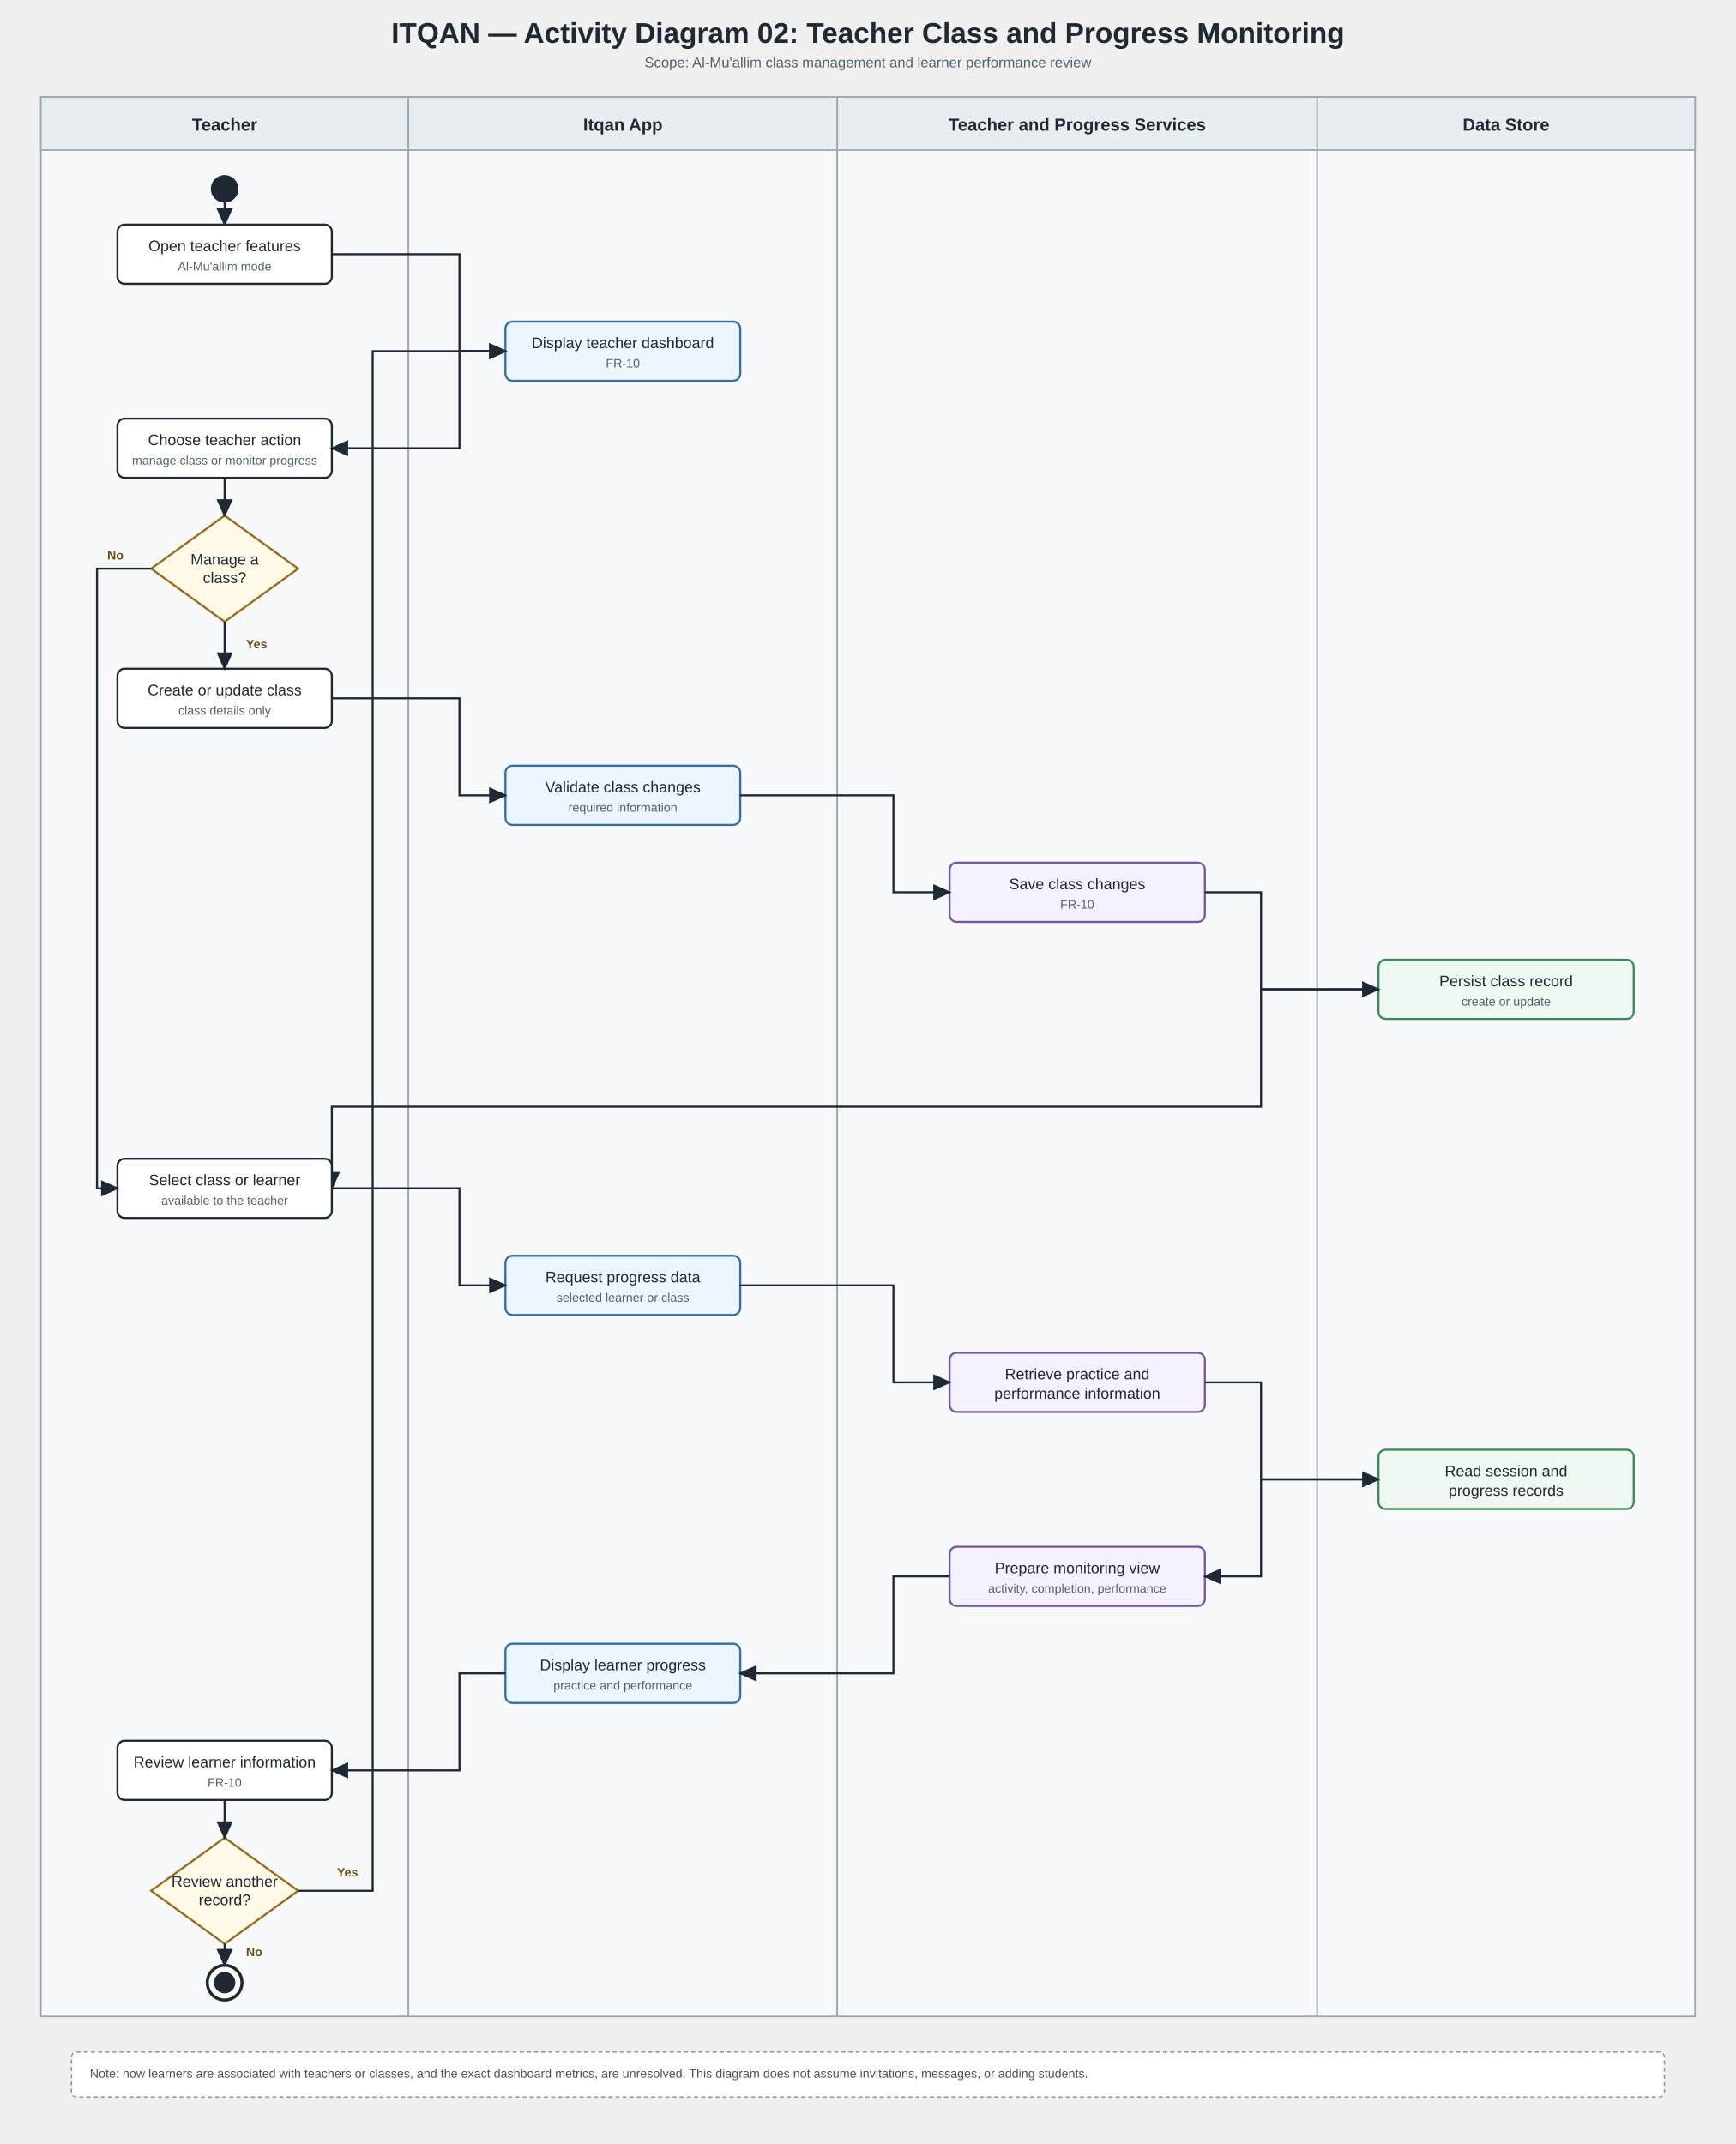
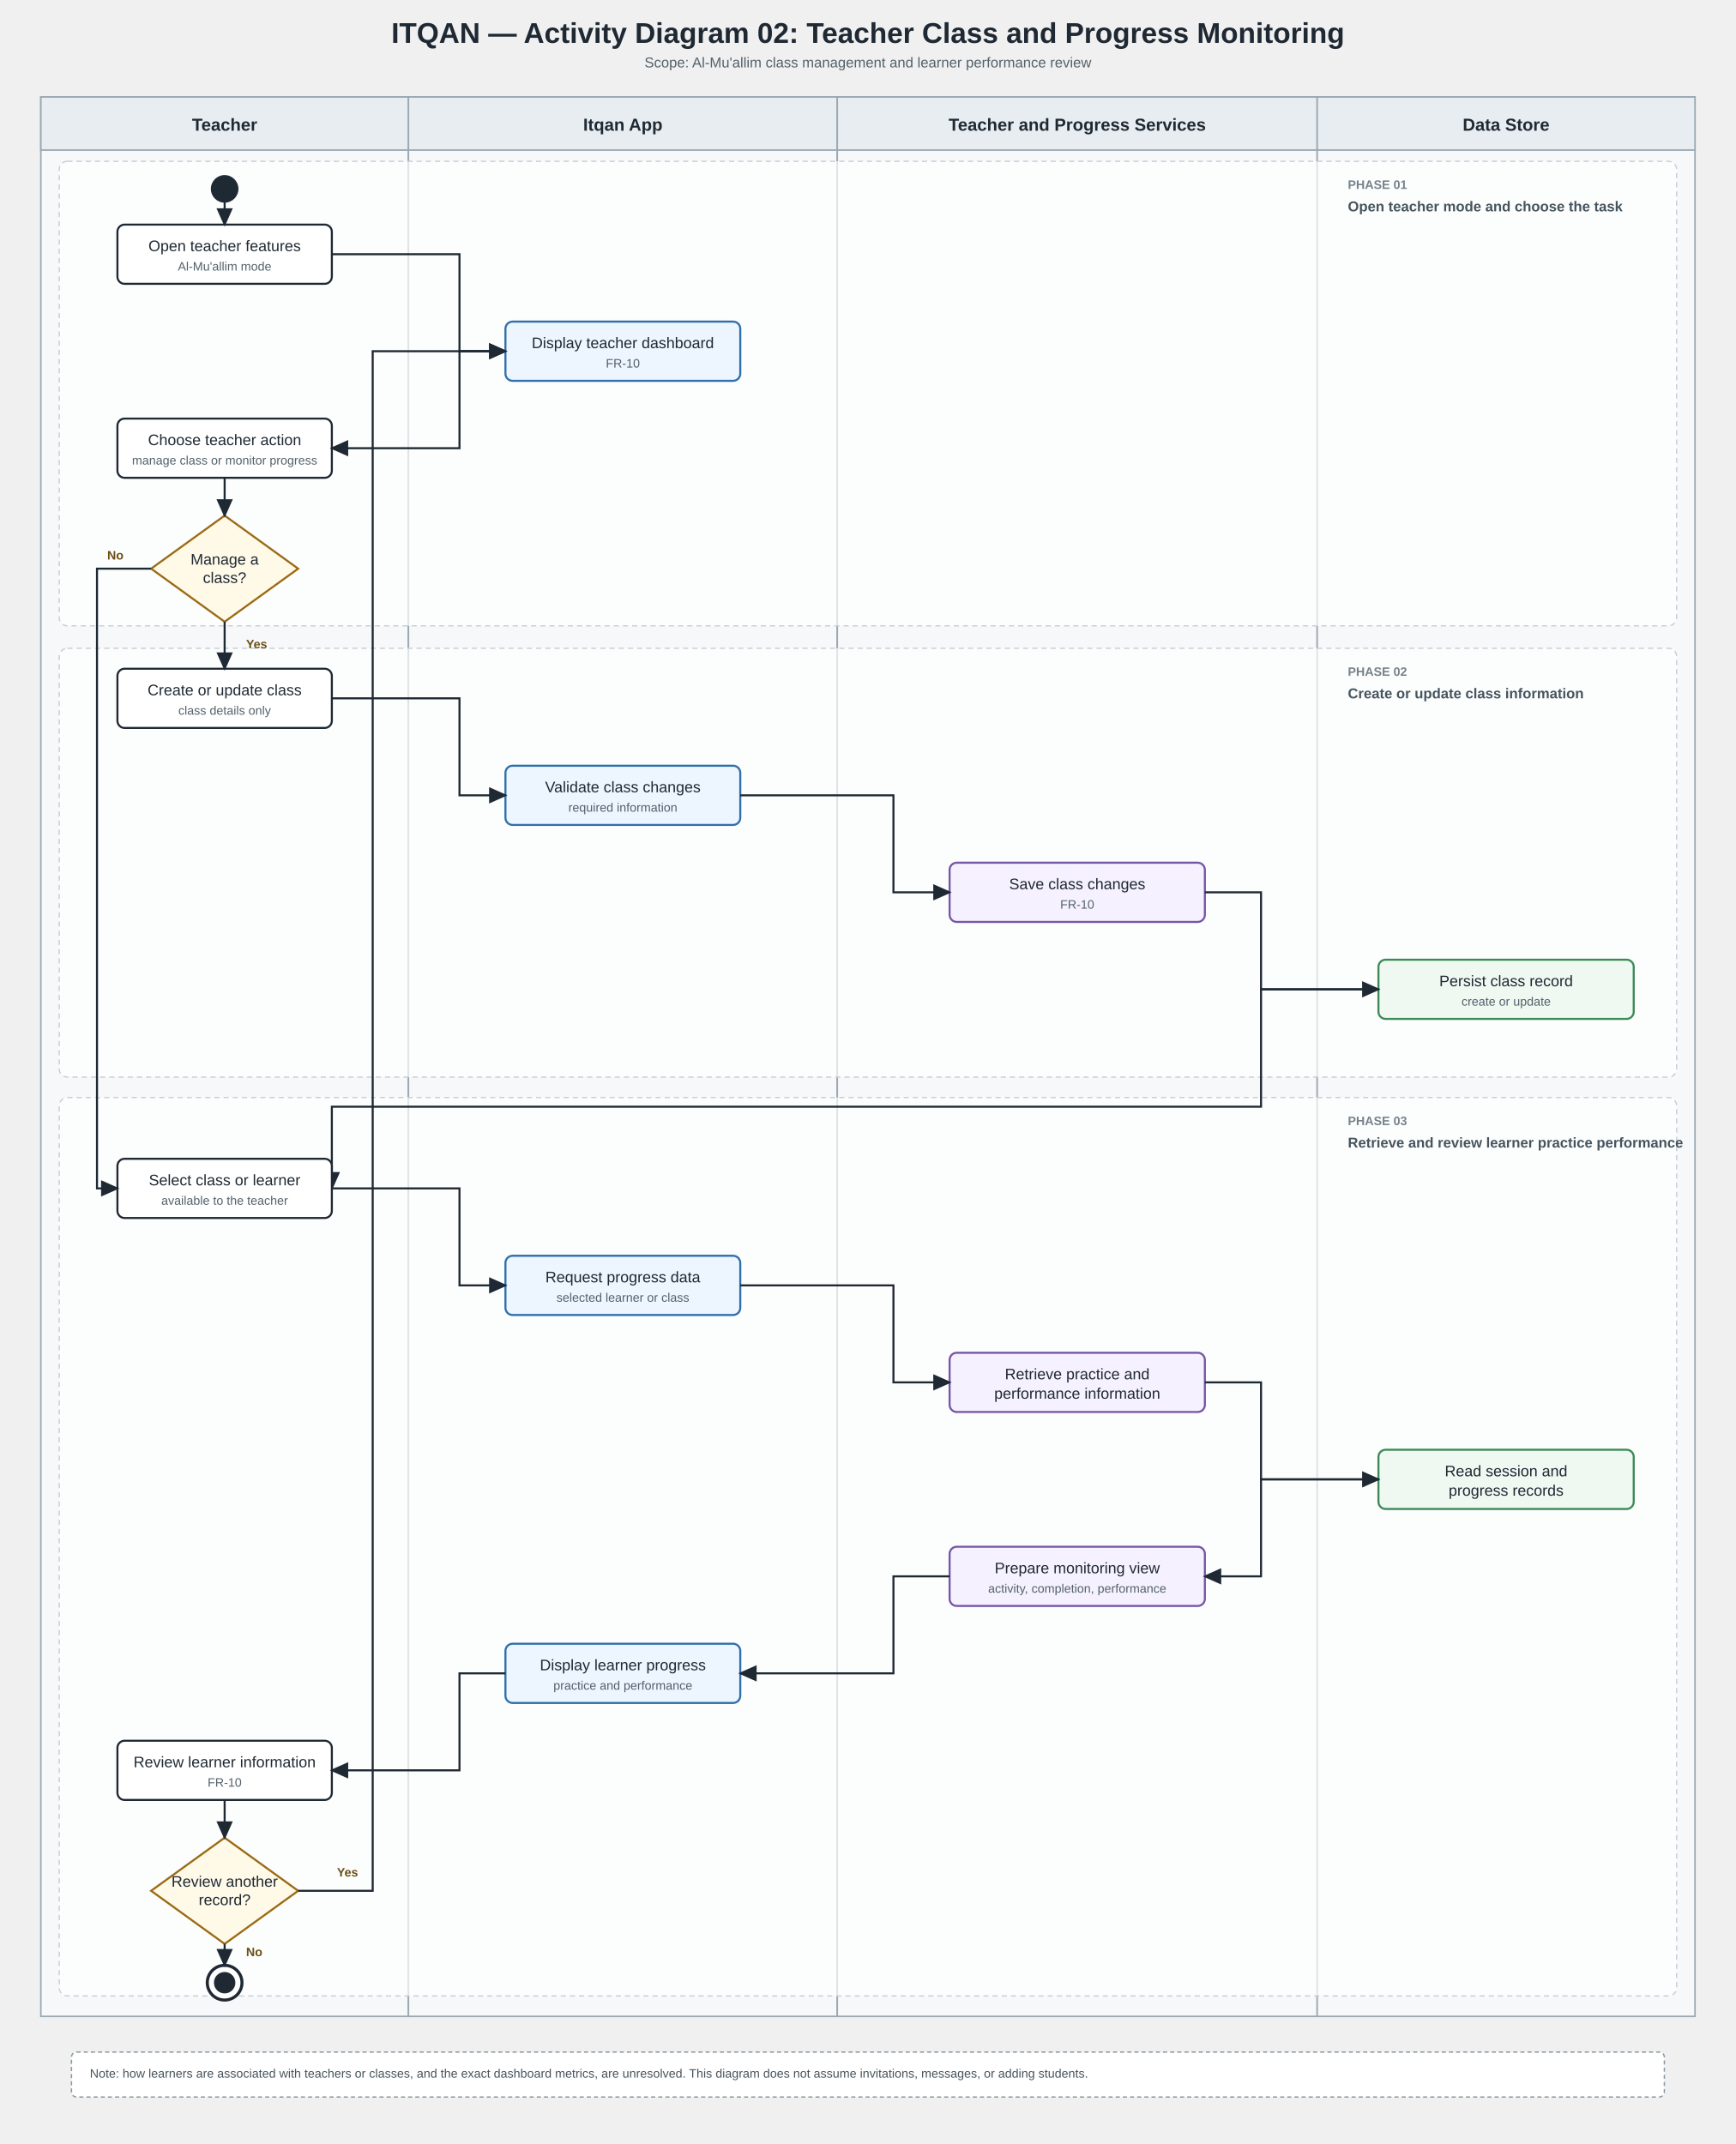
<svg xmlns="http://www.w3.org/2000/svg" width="1700" height="2100" viewBox="0 0 1700 2100">
  <defs>
    <marker id="arrow" markerWidth="10" markerHeight="10" refX="8" refY="4" orient="auto">
      <path d="M0,0 L9,4 L0,8 Z" fill="#1f2933" />
    </marker>
    <style>
      text{font-family:Arial,sans-serif;fill:#1f2933}
      .title{font-size:28px;font-weight:bold}.subtitle{font-size:14px;fill:#52616b}
      .lane{fill:#f6f8fa;stroke:#9aa8b2;stroke-width:1.5}.lanehead{fill:#e8edf1;stroke:#9aa8b2;stroke-width:1.5}.lanetext{font-size:17px;font-weight:bold}
      .action{fill:#fff;stroke:#1f2933;stroke-width:2}.system{fill:#edf5ff;stroke:#2f6fab;stroke-width:2}.service{fill:#f6f1ff;stroke:#7656a6;stroke-width:2}.data{fill:#eff8f1;stroke:#3c8a57;stroke-width:2}.decision{fill:#fff9e8;stroke:#9a6b15;stroke-width:2}
-       .event{fill:#1f2933;stroke:#1f2933}.end{fill:#fff;stroke:#1f2933;stroke-width:3}.label{font-size:15px;text-anchor:middle}.small{font-size:12px;fill:#52616b;text-anchor:middle}.flow{fill:none;stroke:#1f2933;stroke-width:2;marker-end:url(#arrow)}.tag{font-size:12px;font-weight:bold;fill:#6b4f14}.note{fill:#fff;stroke:#8b98a1;stroke-width:1.3;stroke-dasharray:4 3}.notetext{font-size:12px;fill:#46545e}
+       .event{fill:#1f2933;stroke:#1f2933}.end{fill:#fff;stroke:#1f2933;stroke-width:3}.label{font-size:15px;text-anchor:middle}.small{font-size:12px;fill:#52616b;text-anchor:middle}.flow{fill:none;stroke:#1f2933;stroke-width:2;marker-end:url(#arrow)}.tag{font-size:12px;font-weight:bold;fill:#6b4f14}.note{fill:#fff;stroke:#8b98a1;stroke-width:1.3;stroke-dasharray:4 3}.notetext{font-size:12px;fill:#46545e}.phase{fill:#fff;fill-opacity:.68;stroke:#c5cdd4;stroke-width:1.2;stroke-dasharray:5 4}.phasetitle{font-size:14px;font-weight:bold;fill:#46545e}.phaseid{font-size:12px;font-weight:bold;fill:#75828b}
    </style>
  </defs>
  <text x="850" y="42" text-anchor="middle" class="title">ITQAN — Activity Diagram 02: Teacher Class and Progress Monitoring</text>
  <text x="850" y="66" text-anchor="middle" class="subtitle">Scope: Al-Mu'allim class management and learner performance review</text>
  <rect x="40" y="95" width="360" height="1880" class="lane" />
  <rect x="400" y="95" width="420" height="1880" class="lane" />
  <rect x="820" y="95" width="470" height="1880" class="lane" />
  <rect x="1290" y="95" width="370" height="1880" class="lane" />
  <rect x="40" y="95" width="360" height="52" class="lanehead" />
  <rect x="400" y="95" width="420" height="52" class="lanehead" />
  <rect x="820" y="95" width="470" height="52" class="lanehead" />
  <rect x="1290" y="95" width="370" height="52" class="lanehead" />
  <text x="220" y="128" class="lanetext" text-anchor="middle">Teacher</text>
  <text x="610" y="128" class="lanetext" text-anchor="middle">Itqan App</text>
  <text x="1055" y="128" class="lanetext" text-anchor="middle">Teacher and Progress Services</text>
  <text x="1475" y="128" class="lanetext" text-anchor="middle">Data Store</text>
+   <rect x="58" y="158" width="1584" height="455" rx="8" class="phase" />
+   <text x="1320" y="185" class="phaseid">PHASE 01</text>
+   <text x="1320" y="207" class="phasetitle">Open teacher mode and choose the task</text>
+   <rect x="58" y="635" width="1584" height="420" rx="8" class="phase" />
+   <text x="1320" y="662" class="phaseid">PHASE 02</text>
+   <text x="1320" y="684" class="phasetitle">Create or update class information</text>
+   <rect x="58" y="1075" width="1584" height="880" rx="8" class="phase" />
+   <text x="1320" y="1102" class="phaseid">PHASE 03</text>
+   <text x="1320" y="1124" class="phasetitle">Retrieve and review learner practice performance</text>
  <circle cx="220" cy="185" r="13" class="event" />
  <rect x="115" y="220" width="210" height="58" rx="7" class="action" />
  <text x="220" y="246" class="label">Open teacher features</text>
  <text x="220" y="265" class="small">Al-Mu'allim mode</text>
  <path d="M220 198 L220 220" class="flow" />
  <rect x="495" y="315" width="230" height="58" rx="7" class="system" />
  <text x="610" y="341" class="label">Display teacher dashboard</text>
  <text x="610" y="360" class="small">FR-10</text>
  <path d="M325 249 L450 249 L450 344 L495 344" class="flow" />
  <rect x="115" y="410" width="210" height="58" rx="7" class="action" />
  <text x="220" y="436" class="label">Choose teacher action</text>
  <text x="220" y="455" class="small">manage class or monitor progress</text>
  <path d="M495 344 L450 344 L450 439 L325 439" class="flow" />
  <path d="M220 505 L292 557 L220 609 L148 557 Z" class="decision" />
  <text x="220" y="553" class="label">Manage a</text>
  <text x="220" y="571" class="label">class?</text>
  <path d="M220 468 L220 505" class="flow" />
  <rect x="115" y="655" width="210" height="58" rx="7" class="action" />
  <text x="220" y="681" class="label">Create or update class</text>
  <text x="220" y="700" class="small">class details only</text>
  <path d="M220 609 L220 655" class="flow" />
  <text x="241" y="635" class="tag">Yes</text>
  <rect x="495" y="750" width="230" height="58" rx="7" class="system" />
  <text x="610" y="776" class="label">Validate class changes</text>
  <text x="610" y="795" class="small">required information</text>
  <path d="M325 684 L450 684 L450 779 L495 779" class="flow" />
  <rect x="930" y="845" width="250" height="58" rx="7" class="service" />
  <text x="1055" y="871" class="label">Save class changes</text>
  <text x="1055" y="890" class="small">FR-10</text>
  <path d="M725 779 L875 779 L875 874 L930 874" class="flow" />
  <rect x="1350" y="940" width="250" height="58" rx="7" class="data" />
  <text x="1475" y="966" class="label">Persist class record</text>
  <text x="1475" y="985" class="small">create or update</text>
  <path d="M1180 874 L1235 874 L1235 969 L1350 969" class="flow" />
  <path d="M1350 969 L1235 969 L1235 1084 L325 1084 L325 1164" class="flow" />
  <rect x="115" y="1135" width="210" height="58" rx="7" class="action" />
  <text x="220" y="1161" class="label">Select class or learner</text>
  <text x="220" y="1180" class="small">available to the teacher</text>
  <path d="M148 557 L95 557 L95 1164 L115 1164" class="flow" />
  <text x="105" y="548" class="tag">No</text>
  <rect x="495" y="1230" width="230" height="58" rx="7" class="system" />
  <text x="610" y="1256" class="label">Request progress data</text>
  <text x="610" y="1275" class="small">selected learner or class</text>
  <path d="M325 1164 L450 1164 L450 1259 L495 1259" class="flow" />
  <rect x="930" y="1325" width="250" height="58" rx="7" class="service" />
  <text x="1055" y="1351" class="label">Retrieve practice and</text>
  <text x="1055" y="1370" class="label">performance information</text>
  <path d="M725 1259 L875 1259 L875 1354 L930 1354" class="flow" />
  <rect x="1350" y="1420" width="250" height="58" rx="7" class="data" />
  <text x="1475" y="1446" class="label">Read session and</text>
  <text x="1475" y="1465" class="label">progress records</text>
  <path d="M1180 1354 L1235 1354 L1235 1449 L1350 1449" class="flow" />
  <rect x="930" y="1515" width="250" height="58" rx="7" class="service" />
  <text x="1055" y="1541" class="label">Prepare monitoring view</text>
  <text x="1055" y="1560" class="small">activity, completion, performance</text>
  <path d="M1350 1449 L1235 1449 L1235 1544 L1180 1544" class="flow" />
  <rect x="495" y="1610" width="230" height="58" rx="7" class="system" />
  <text x="610" y="1636" class="label">Display learner progress</text>
  <text x="610" y="1655" class="small">practice and performance</text>
  <path d="M930 1544 L875 1544 L875 1639 L725 1639" class="flow" />
  <rect x="115" y="1705" width="210" height="58" rx="7" class="action" />
  <text x="220" y="1731" class="label">Review learner information</text>
  <text x="220" y="1750" class="small">FR-10</text>
  <path d="M495 1639 L450 1639 L450 1734 L325 1734" class="flow" />
  <path d="M220 1800 L292 1852 L220 1904 L148 1852 Z" class="decision" />
  <text x="220" y="1848" class="label">Review another</text>
  <text x="220" y="1866" class="label">record?</text>
  <path d="M220 1763 L220 1800" class="flow" />
  <path d="M292 1852 L365 1852 L365 344 L495 344" class="flow" />
  <text x="330" y="1838" class="tag">Yes</text>
  <circle cx="220" cy="1942" r="17" class="end" />
  <circle cx="220" cy="1942" r="10" class="event" />
  <path d="M220 1904 L220 1925" class="flow" />
  <text x="241" y="1916" class="tag">No</text>
  <rect x="70" y="2010" width="1560" height="44" rx="5" class="note" />
  <text x="88" y="2035" class="notetext">Note: how learners are associated with teachers or classes, and the exact dashboard metrics, are unresolved. This diagram does not assume invitations, messages, or adding students.</text>
</svg>
